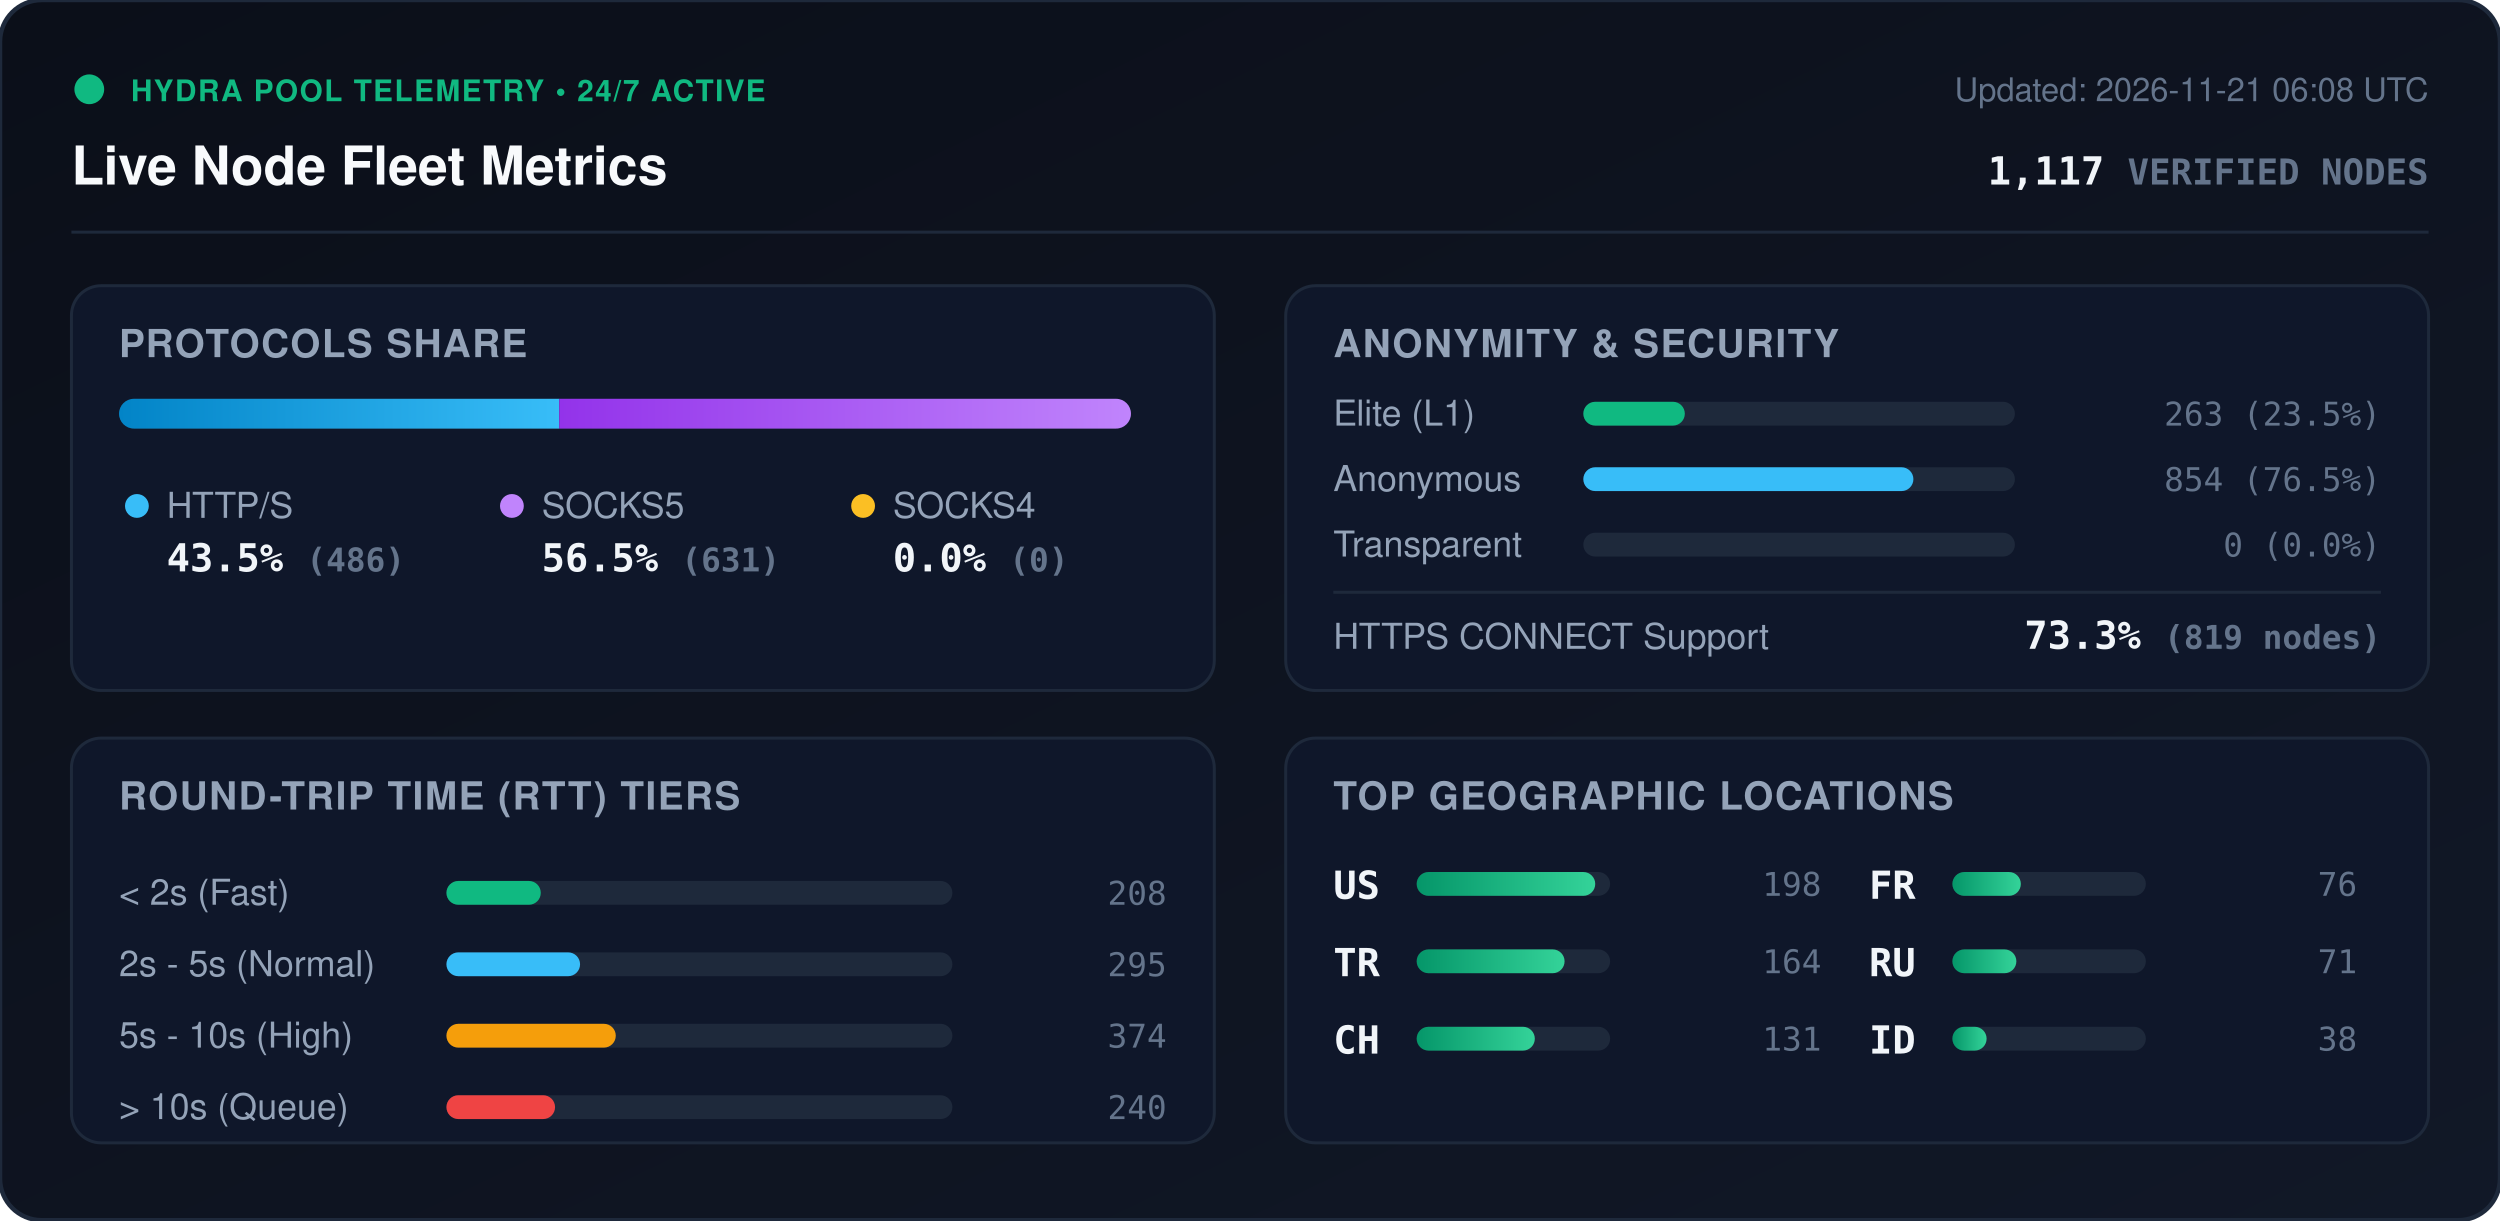
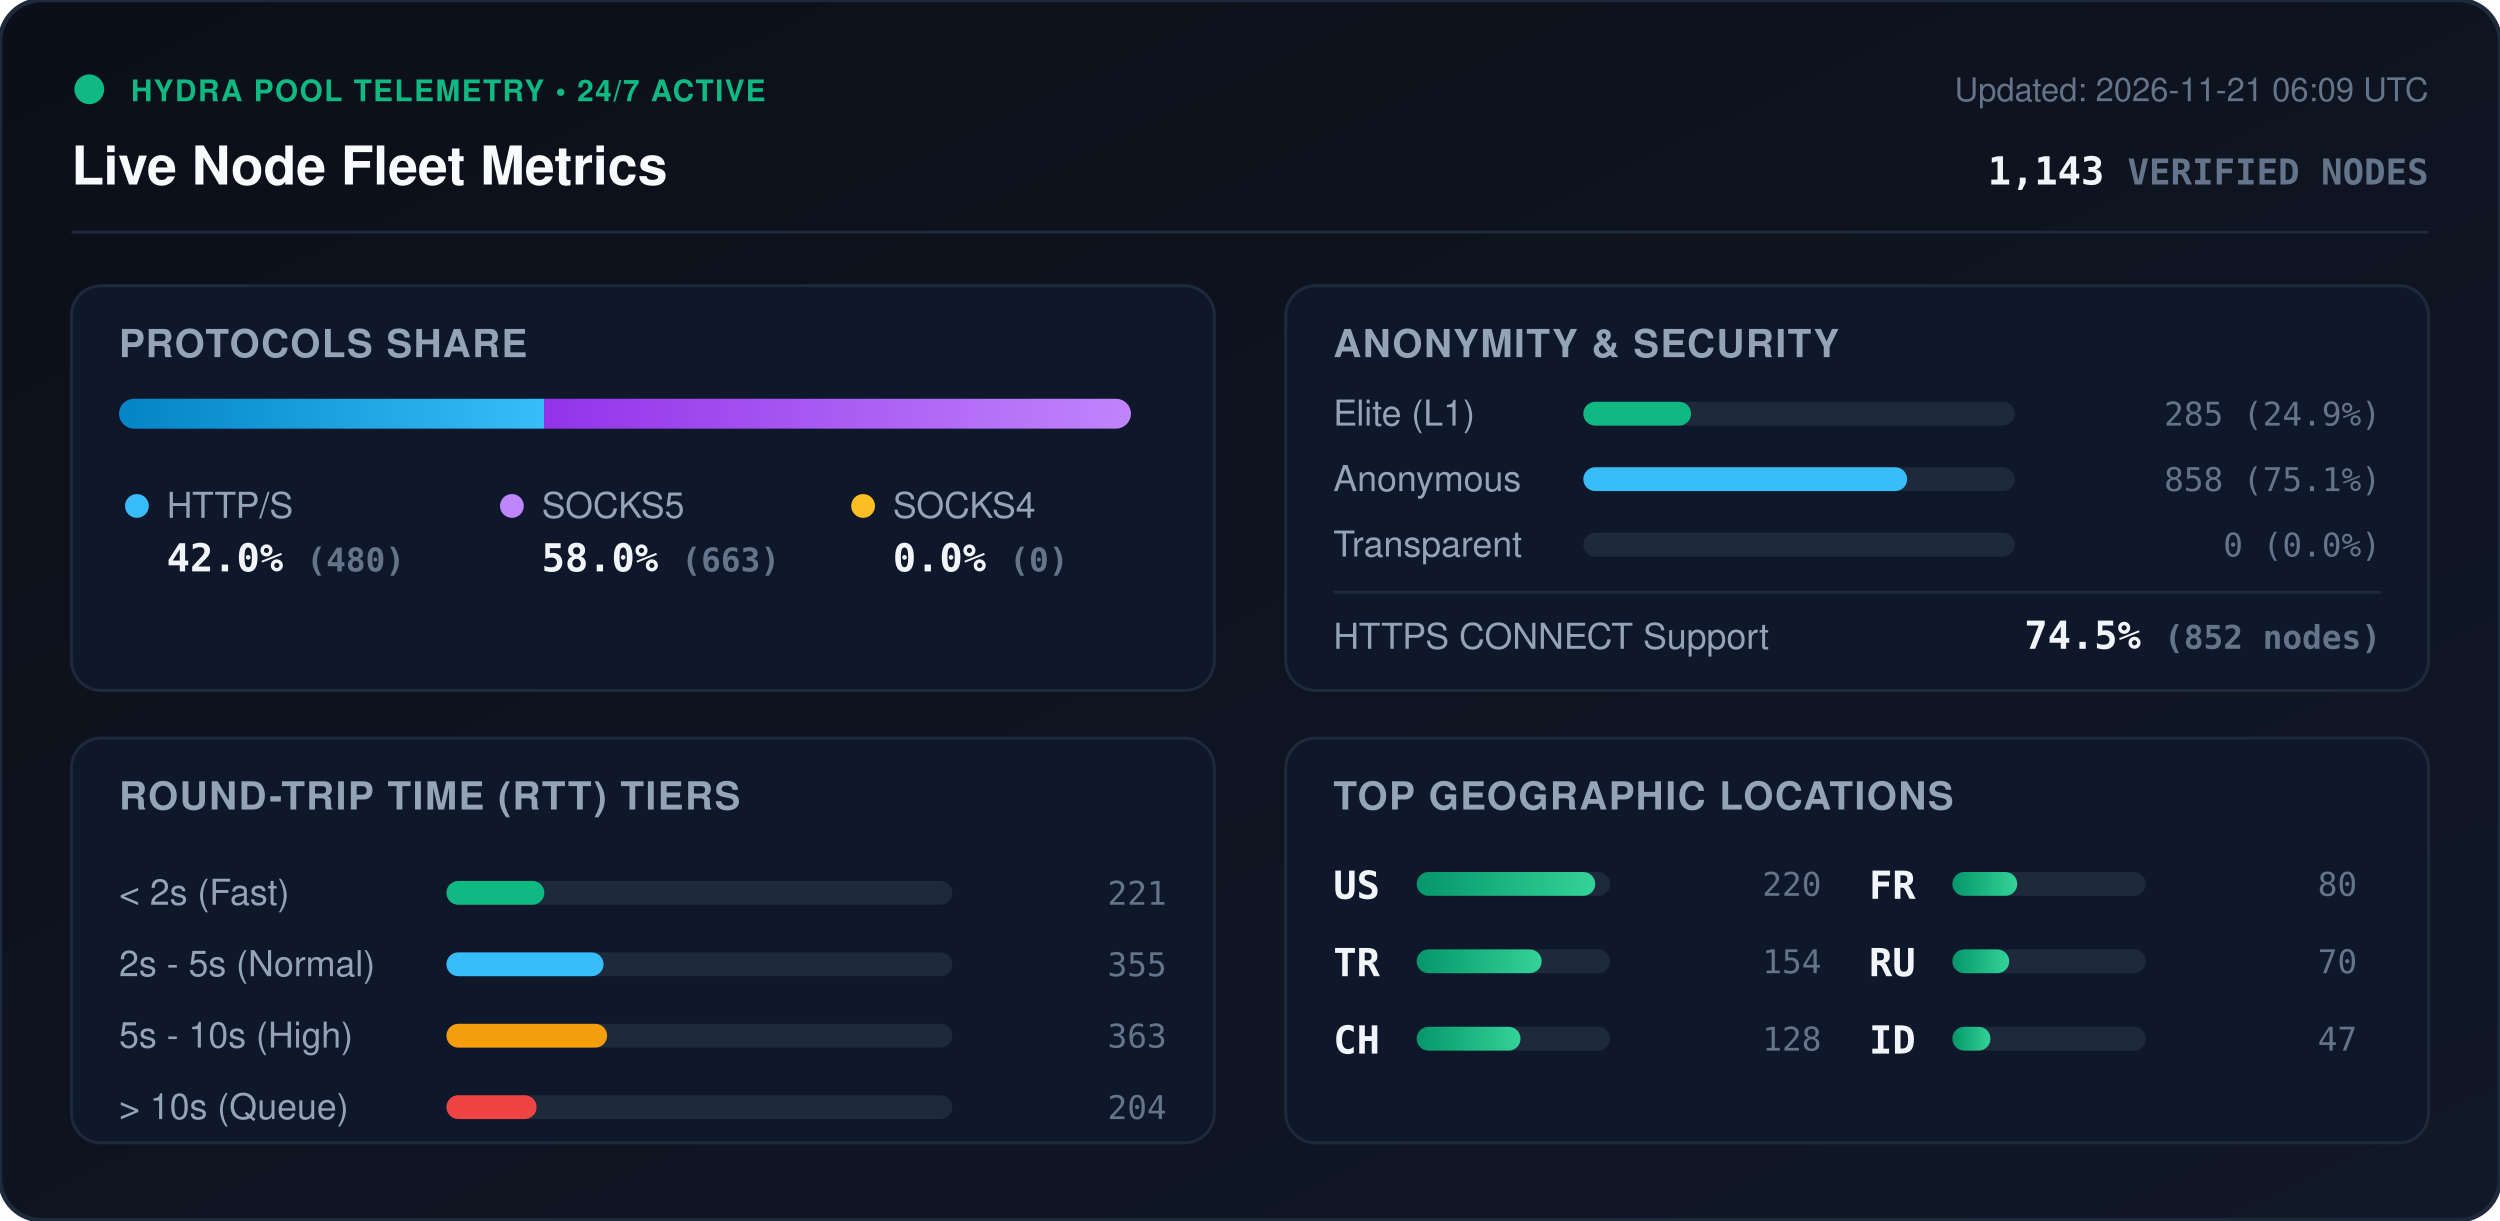
<svg xmlns="http://www.w3.org/2000/svg" viewBox="0 0 840 410" width="840" height="410" style="max-width: 100%; height: auto;">
  <defs>
    <linearGradient id="bg" x1="0%" y1="0%" x2="100%" y2="100%">
      <stop offset="0%" stop-color="#0b0f19" />
      <stop offset="100%" stop-color="#111827" />
    </linearGradient>
    <linearGradient id="bar-http" x1="0%" y1="0%" x2="100%" y2="0%">
      <stop offset="0%" stop-color="#0284c7" />
      <stop offset="100%" stop-color="#38bdf8" />
    </linearGradient>
    <linearGradient id="bar-socks5" x1="0%" y1="0%" x2="100%" y2="0%">
      <stop offset="0%" stop-color="#9333ea" />
      <stop offset="100%" stop-color="#c084fc" />
    </linearGradient>
    <linearGradient id="bar-socks4" x1="0%" y1="0%" x2="100%" y2="0%">
      <stop offset="0%" stop-color="#d97706" />
      <stop offset="100%" stop-color="#fbbf24" />
    </linearGradient>
    <linearGradient id="bar-green" x1="0%" y1="0%" x2="100%" y2="0%">
      <stop offset="0%" stop-color="#059669" />
      <stop offset="100%" stop-color="#34d399" />
    </linearGradient>
    <clipPath id="prog-track-clip">
      <rect width="340.0" height="10" rx="5" />
    </clipPath>
    <style>
      .title { font: 700 18px -apple-system, BlinkMacSystemFont, 'Segoe UI', Helvetica, Arial, sans-serif; fill: #f8fafc; }
      .sub { font: 500 11px -apple-system, BlinkMacSystemFont, 'Segoe UI', Helvetica, Arial, sans-serif; fill: #64748b; }
      .section-hdr { font: 600 13px -apple-system, BlinkMacSystemFont, 'Segoe UI', Helvetica, Arial, sans-serif; fill: #94a3b8; letter-spacing: 0.5px; }
      .metric-val { font: 700 13px -apple-system, BlinkMacSystemFont, 'Segoe UI', Helvetica, Arial, sans-serif; fill: #f1f5f9; }
      .metric-lbl { font: 500 12px -apple-system, BlinkMacSystemFont, 'Segoe UI', Helvetica, Arial, sans-serif; fill: #94a3b8; }
      .badge-txt { font: 700 10px -apple-system, BlinkMacSystemFont, 'Segoe UI', Helvetica, Arial, sans-serif; fill: #10b981; letter-spacing: 0.5px; }
      .mono { font-family: ui-monospace, SFMono-Regular, Menlo, Monaco, Consolas, monospace; }
      .pulse { animation: beacon 2s infinite ease-in-out; }
      @keyframes beacon { 0%, 100% { opacity: 1; } 50% { opacity: 0.35; } }
    </style>
  </defs>
  <rect width="840" height="410" rx="14" fill="url(#bg)" stroke="#1e293b" stroke-width="1.5" />
  <g transform="translate(24, 24)">
    <circle cx="6" cy="6" r="5" fill="#10b981" class="pulse" />
    <text x="20" y="10" class="badge-txt">HYDRA POOL TELEMETRY • 24/7 ACTIVE</text>
    <text x="0" y="38" class="title">Live Node Fleet Metrics</text>
-     <text x="792" y="10" text-anchor="end" class="sub">Updated: 2026-11-21 06:08 UTC</text>
-     <text x="792" y="38" text-anchor="end" class="metric-val mono" fill="#38bdf8">1,117 <tspan font-size="12" fill="#64748b">VERIFIED NODES</tspan>
+     <text x="792" y="10" text-anchor="end" class="sub">Updated: 2026-11-21 06:09 UTC</text>
+     <text x="792" y="38" text-anchor="end" class="metric-val mono" fill="#38bdf8">1,143 <tspan font-size="12" fill="#64748b">VERIFIED NODES</tspan>
    </text>
  </g>
  <line x1="24" y1="78" x2="816" y2="78" stroke="#1e293b" stroke-width="1" />
  <g transform="translate(24, 96)">
    <rect width="384" height="136" rx="10" fill="#0f172a" stroke="#1e293b" />
    <text x="16" y="24" class="section-hdr">PROTOCOLS SHARE</text>
    <g transform="translate(16, 38)">
      <rect width="340.0" height="10" rx="5" fill="#1e293b" />
      <g clip-path="url(#prog-track-clip)">
-         <rect x="0" width="147.9" height="10" fill="url(#bar-http)" />
-         <rect x="147.9" width="192.1" height="10" fill="url(#bar-socks5)" />
+         <rect x="0" width="142.8" height="10" fill="url(#bar-http)" />
+         <rect x="142.8" width="197.2" height="10" fill="url(#bar-socks5)" />
        <rect x="340.0" width="0.0" height="10" fill="url(#bar-socks4)" />
      </g>
    </g>
    <g transform="translate(16, 68)">
      <circle cx="6" cy="6" r="4" fill="#38bdf8" />
      <text x="16" y="10" class="metric-lbl">HTTP/S</text>
-       <text x="16" y="28" class="metric-val mono">43.5% <tspan font-size="11" fill="#64748b">(486)</tspan>
+       <text x="16" y="28" class="metric-val mono">42.0% <tspan font-size="11" fill="#64748b">(480)</tspan>
      </text>
      <circle cx="132" cy="6" r="4" fill="#c084fc" />
      <text x="142" y="10" class="metric-lbl">SOCKS5</text>
-       <text x="142" y="28" class="metric-val mono">56.5% <tspan font-size="11" fill="#64748b">(631)</tspan>
+       <text x="142" y="28" class="metric-val mono">58.0% <tspan font-size="11" fill="#64748b">(663)</tspan>
      </text>
      <circle cx="250" cy="6" r="4" fill="#fbbf24" />
      <text x="260" y="10" class="metric-lbl">SOCKS4</text>
      <text x="260" y="28" class="metric-val mono">0.0% <tspan font-size="11" fill="#64748b">(0)</tspan>
      </text>
    </g>
  </g>
  <g transform="translate(432, 96)">
    <rect width="384" height="136" rx="10" fill="#0f172a" stroke="#1e293b" />
    <text x="16" y="24" class="section-hdr">ANONYMITY &amp; SECURITY</text>
    <text x="16" y="47" class="metric-lbl">Elite (L1)</text>
    <rect x="100" y="39" width="145.0" height="8" rx="4" fill="#1e293b" />
-     <rect x="100" y="39" width="34.1" height="8" rx="4" fill="#10b981" />
-     <text x="368" y="47" text-anchor="end" class="mono sub" fill="#e2e8f0">263 (23.5%)</text>
+     <rect x="100" y="39" width="36.2" height="8" rx="4" fill="#10b981" />
+     <text x="368" y="47" text-anchor="end" class="mono sub" fill="#e2e8f0">285 (24.9%)</text>
    <text x="16" y="69" class="metric-lbl">Anonymous</text>
    <rect x="100" y="61" width="145.0" height="8" rx="4" fill="#1e293b" />
-     <rect x="100" y="61" width="110.9" height="8" rx="4" fill="#38bdf8" />
-     <text x="368" y="69" text-anchor="end" class="mono sub" fill="#e2e8f0">854 (76.5%)</text>
+     <rect x="100" y="61" width="108.8" height="8" rx="4" fill="#38bdf8" />
+     <text x="368" y="69" text-anchor="end" class="mono sub" fill="#e2e8f0">858 (75.1%)</text>
    <text x="16" y="91" class="metric-lbl">Transparent</text>
    <rect x="100" y="83" width="145.0" height="8" rx="4" fill="#1e293b" />
    <rect x="100" y="83" width="0.0" height="8" rx="4" fill="#f59e0b" />
    <text x="368" y="91" text-anchor="end" class="mono sub" fill="#e2e8f0">0 (0.0%)</text>
    <line x1="16" y1="103" x2="368" y2="103" stroke="#1e293b" stroke-width="1" />
    <text x="16" y="122" class="metric-lbl">HTTPS CONNECT Support</text>
-     <text x="368" y="122" text-anchor="end" class="metric-val mono" fill="#34d399">73.3% <tspan font-size="11" fill="#64748b">(819 nodes)</tspan>
+     <text x="368" y="122" text-anchor="end" class="metric-val mono" fill="#34d399">74.5% <tspan font-size="11" fill="#64748b">(852 nodes)</tspan>
    </text>
  </g>
  <g transform="translate(24, 248)">
    <rect width="384" height="136" rx="10" fill="#0f172a" stroke="#1e293b" />
    <text x="16" y="24" class="section-hdr">ROUND-TRIP TIME (RTT) TIERS</text>
    <g transform="translate(16, 42)">
      <text x="0" y="14" class="metric-lbl">&lt; 2s (Fast)</text>
      <rect x="110" y="6" width="170" height="8" rx="4" fill="#1e293b" />
-       <rect x="110" y="6" width="31.7" height="8" rx="4" fill="#10b981" />
-       <text x="352" y="14" text-anchor="end" class="mono sub">208</text>
+       <rect x="110" y="6" width="32.9" height="8" rx="4" fill="#10b981" />
+       <text x="352" y="14" text-anchor="end" class="mono sub">221</text>
      <text x="0" y="38" class="metric-lbl">2s - 5s (Normal)</text>
      <rect x="110" y="30" width="170" height="8" rx="4" fill="#1e293b" />
-       <rect x="110" y="30" width="44.9" height="8" rx="4" fill="#38bdf8" />
-       <text x="352" y="38" text-anchor="end" class="mono sub">295</text>
+       <rect x="110" y="30" width="52.8" height="8" rx="4" fill="#38bdf8" />
+       <text x="352" y="38" text-anchor="end" class="mono sub">355</text>
      <text x="0" y="62" class="metric-lbl">5s - 10s (High)</text>
      <rect x="110" y="54" width="170" height="8" rx="4" fill="#1e293b" />
-       <rect x="110" y="54" width="56.9" height="8" rx="4" fill="#f59e0b" />
-       <text x="352" y="62" text-anchor="end" class="mono sub">374</text>
+       <rect x="110" y="54" width="54.0" height="8" rx="4" fill="#f59e0b" />
+       <text x="352" y="62" text-anchor="end" class="mono sub">363</text>
      <text x="0" y="86" class="metric-lbl">&gt; 10s (Queue)</text>
      <rect x="110" y="78" width="170" height="8" rx="4" fill="#1e293b" />
-       <rect x="110" y="78" width="36.5" height="8" rx="4" fill="#ef4444" />
-       <text x="352" y="86" text-anchor="end" class="mono sub">240</text>
+       <rect x="110" y="78" width="30.3" height="8" rx="4" fill="#ef4444" />
+       <text x="352" y="86" text-anchor="end" class="mono sub">204</text>
    </g>
  </g>
  <g transform="translate(432, 248)">
    <rect width="384" height="136" rx="10" fill="#0f172a" stroke="#1e293b" />
    <text x="16" y="24" class="section-hdr">TOP GEOGRAPHIC LOCATIONS</text>
    <g transform="translate(16, 42)">
      <g transform="translate(0, 0)">
        <text x="0" y="12" class="mono metric-val" font-size="12">US</text>
        <rect x="28" y="3" width="65" height="8" rx="4" fill="#1e293b" />
        <rect x="28" y="3" width="60.0" height="8" rx="4" fill="url(#bar-green)" />
-         <text x="164" y="11" text-anchor="end" class="mono sub">198</text>
+         <text x="164" y="11" text-anchor="end" class="mono sub">220</text>
      </g>
      <g transform="translate(0, 26)">
        <text x="0" y="12" class="mono metric-val" font-size="12">TR</text>
        <rect x="28" y="3" width="65" height="8" rx="4" fill="#1e293b" />
-         <rect x="28" y="3" width="49.7" height="8" rx="4" fill="url(#bar-green)" />
-         <text x="164" y="11" text-anchor="end" class="mono sub">164</text>
+         <rect x="28" y="3" width="42.0" height="8" rx="4" fill="url(#bar-green)" />
+         <text x="164" y="11" text-anchor="end" class="mono sub">154</text>
      </g>
      <g transform="translate(0, 52)">
        <text x="0" y="12" class="mono metric-val" font-size="12">CH</text>
        <rect x="28" y="3" width="65" height="8" rx="4" fill="#1e293b" />
-         <rect x="28" y="3" width="39.7" height="8" rx="4" fill="url(#bar-green)" />
-         <text x="164" y="11" text-anchor="end" class="mono sub">131</text>
+         <rect x="28" y="3" width="34.9" height="8" rx="4" fill="url(#bar-green)" />
+         <text x="164" y="11" text-anchor="end" class="mono sub">128</text>
      </g>
      <g transform="translate(180, 0)">
        <text x="0" y="12" class="mono metric-val" font-size="12">FR</text>
        <rect x="28" y="3" width="65" height="8" rx="4" fill="#1e293b" />
-         <rect x="28" y="3" width="23.0" height="8" rx="4" fill="url(#bar-green)" />
-         <text x="164" y="11" text-anchor="end" class="mono sub">76</text>
+         <rect x="28" y="3" width="21.8" height="8" rx="4" fill="url(#bar-green)" />
+         <text x="164" y="11" text-anchor="end" class="mono sub">80</text>
      </g>
      <g transform="translate(180, 26)">
        <text x="0" y="12" class="mono metric-val" font-size="12">RU</text>
        <rect x="28" y="3" width="65" height="8" rx="4" fill="#1e293b" />
-         <rect x="28" y="3" width="21.5" height="8" rx="4" fill="url(#bar-green)" />
-         <text x="164" y="11" text-anchor="end" class="mono sub">71</text>
+         <rect x="28" y="3" width="19.1" height="8" rx="4" fill="url(#bar-green)" />
+         <text x="164" y="11" text-anchor="end" class="mono sub">70</text>
      </g>
      <g transform="translate(180, 52)">
        <text x="0" y="12" class="mono metric-val" font-size="12">ID</text>
        <rect x="28" y="3" width="65" height="8" rx="4" fill="#1e293b" />
-         <rect x="28" y="3" width="11.5" height="8" rx="4" fill="url(#bar-green)" />
-         <text x="164" y="11" text-anchor="end" class="mono sub">38</text>
+         <rect x="28" y="3" width="12.8" height="8" rx="4" fill="url(#bar-green)" />
+         <text x="164" y="11" text-anchor="end" class="mono sub">47</text>
      </g>
    </g>
  </g>
</svg>
